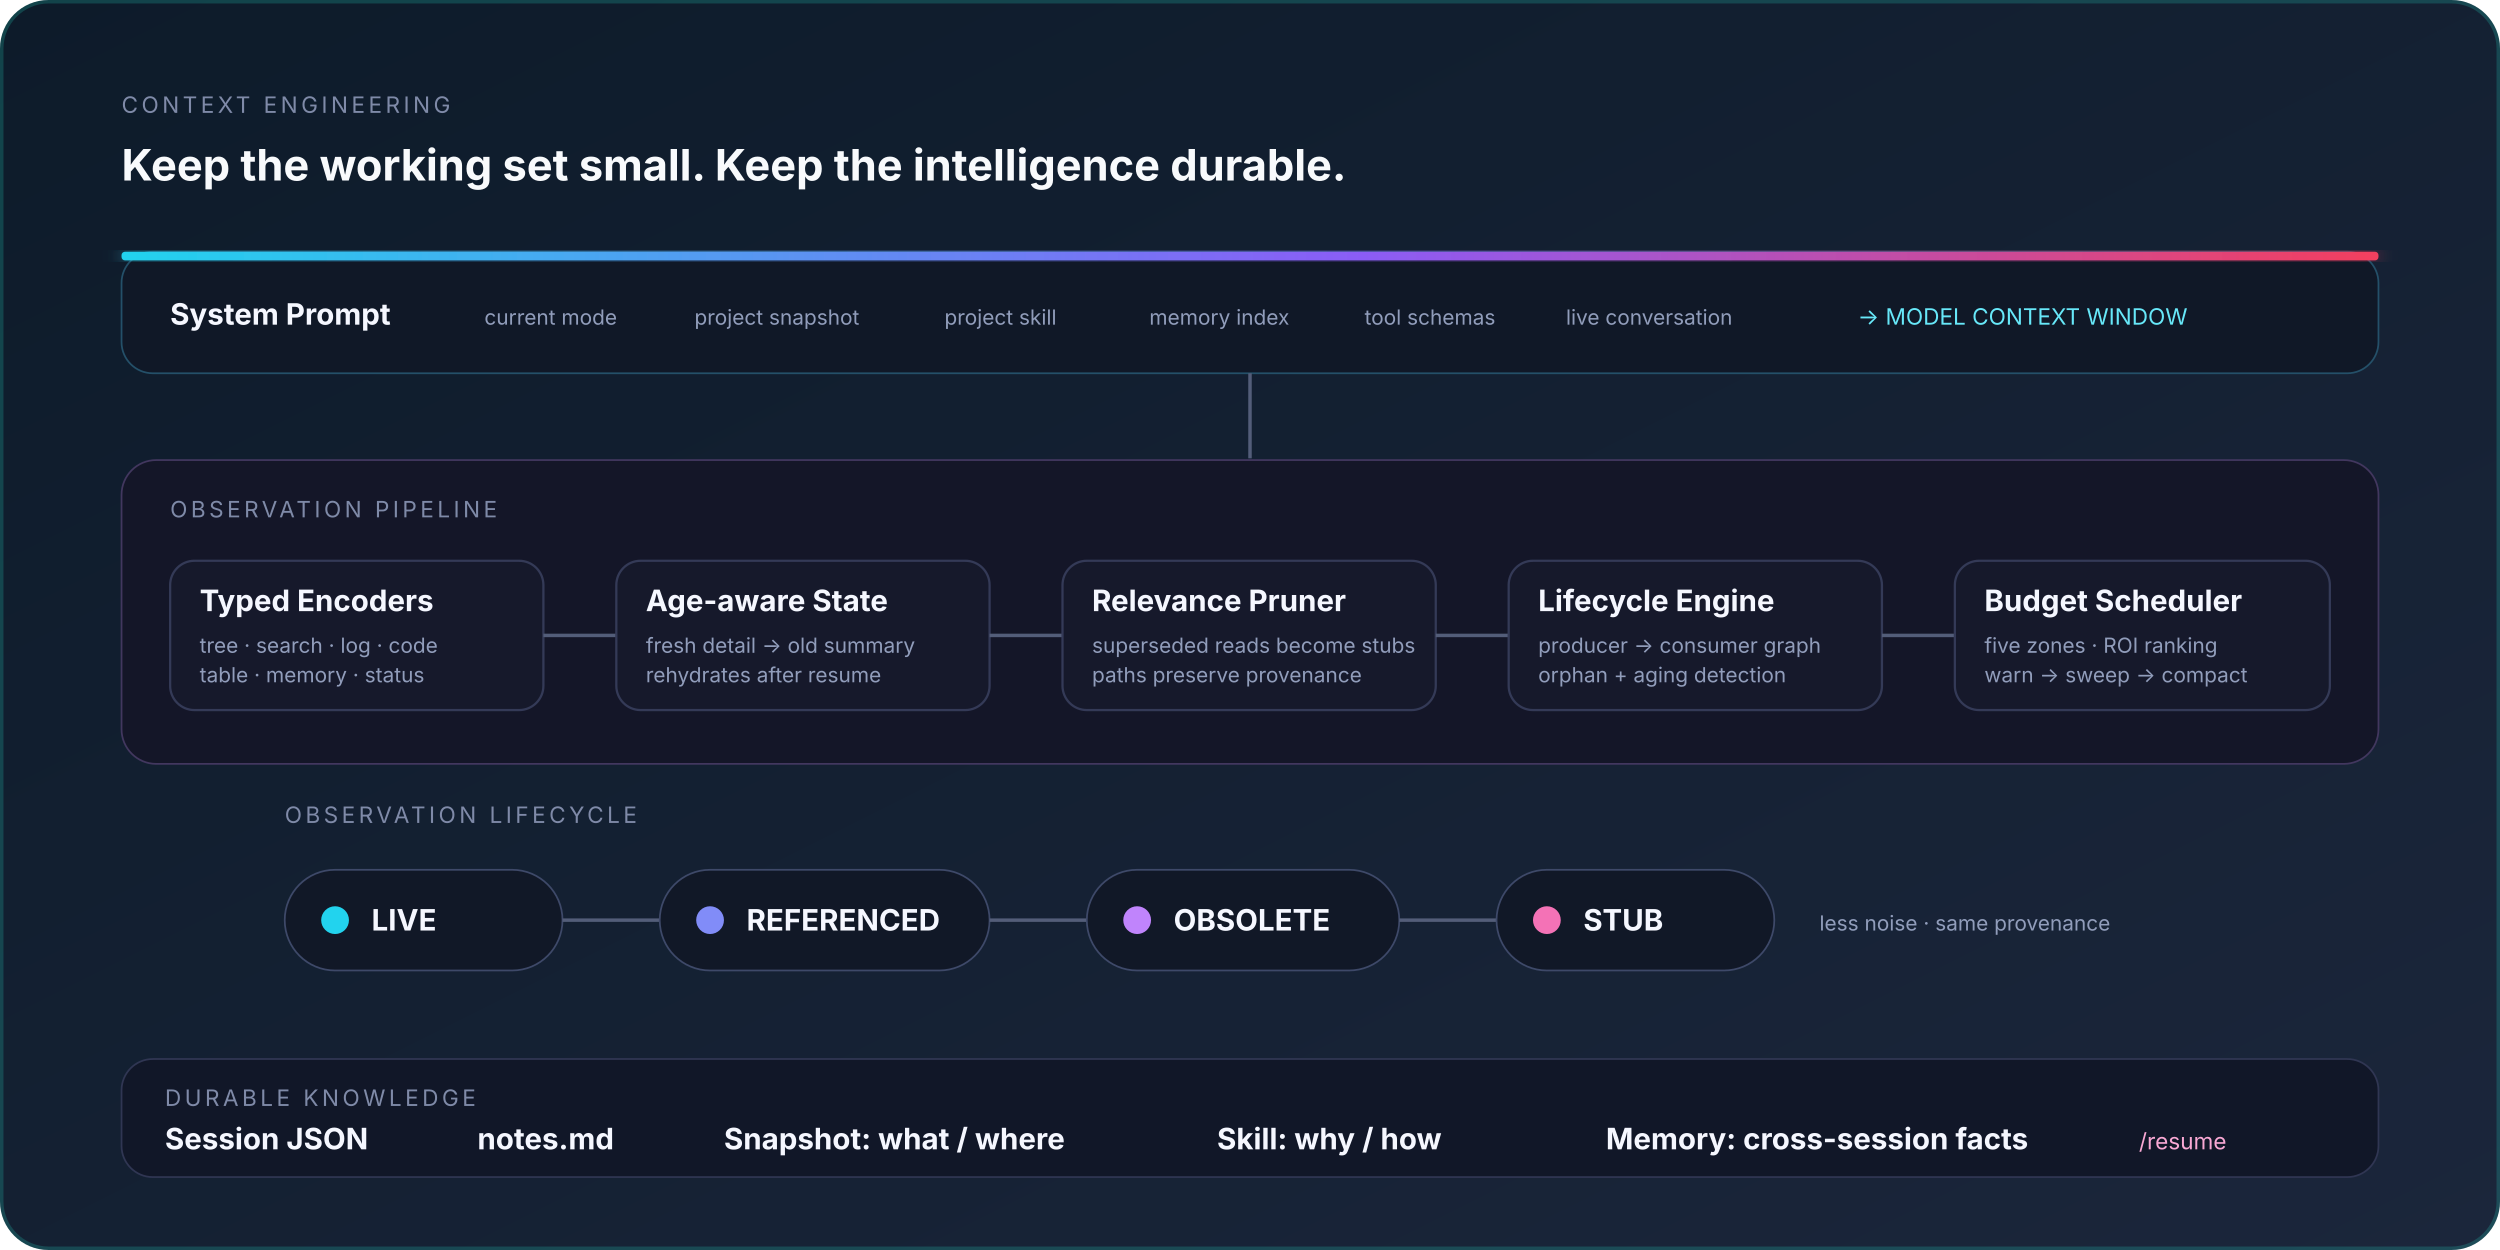
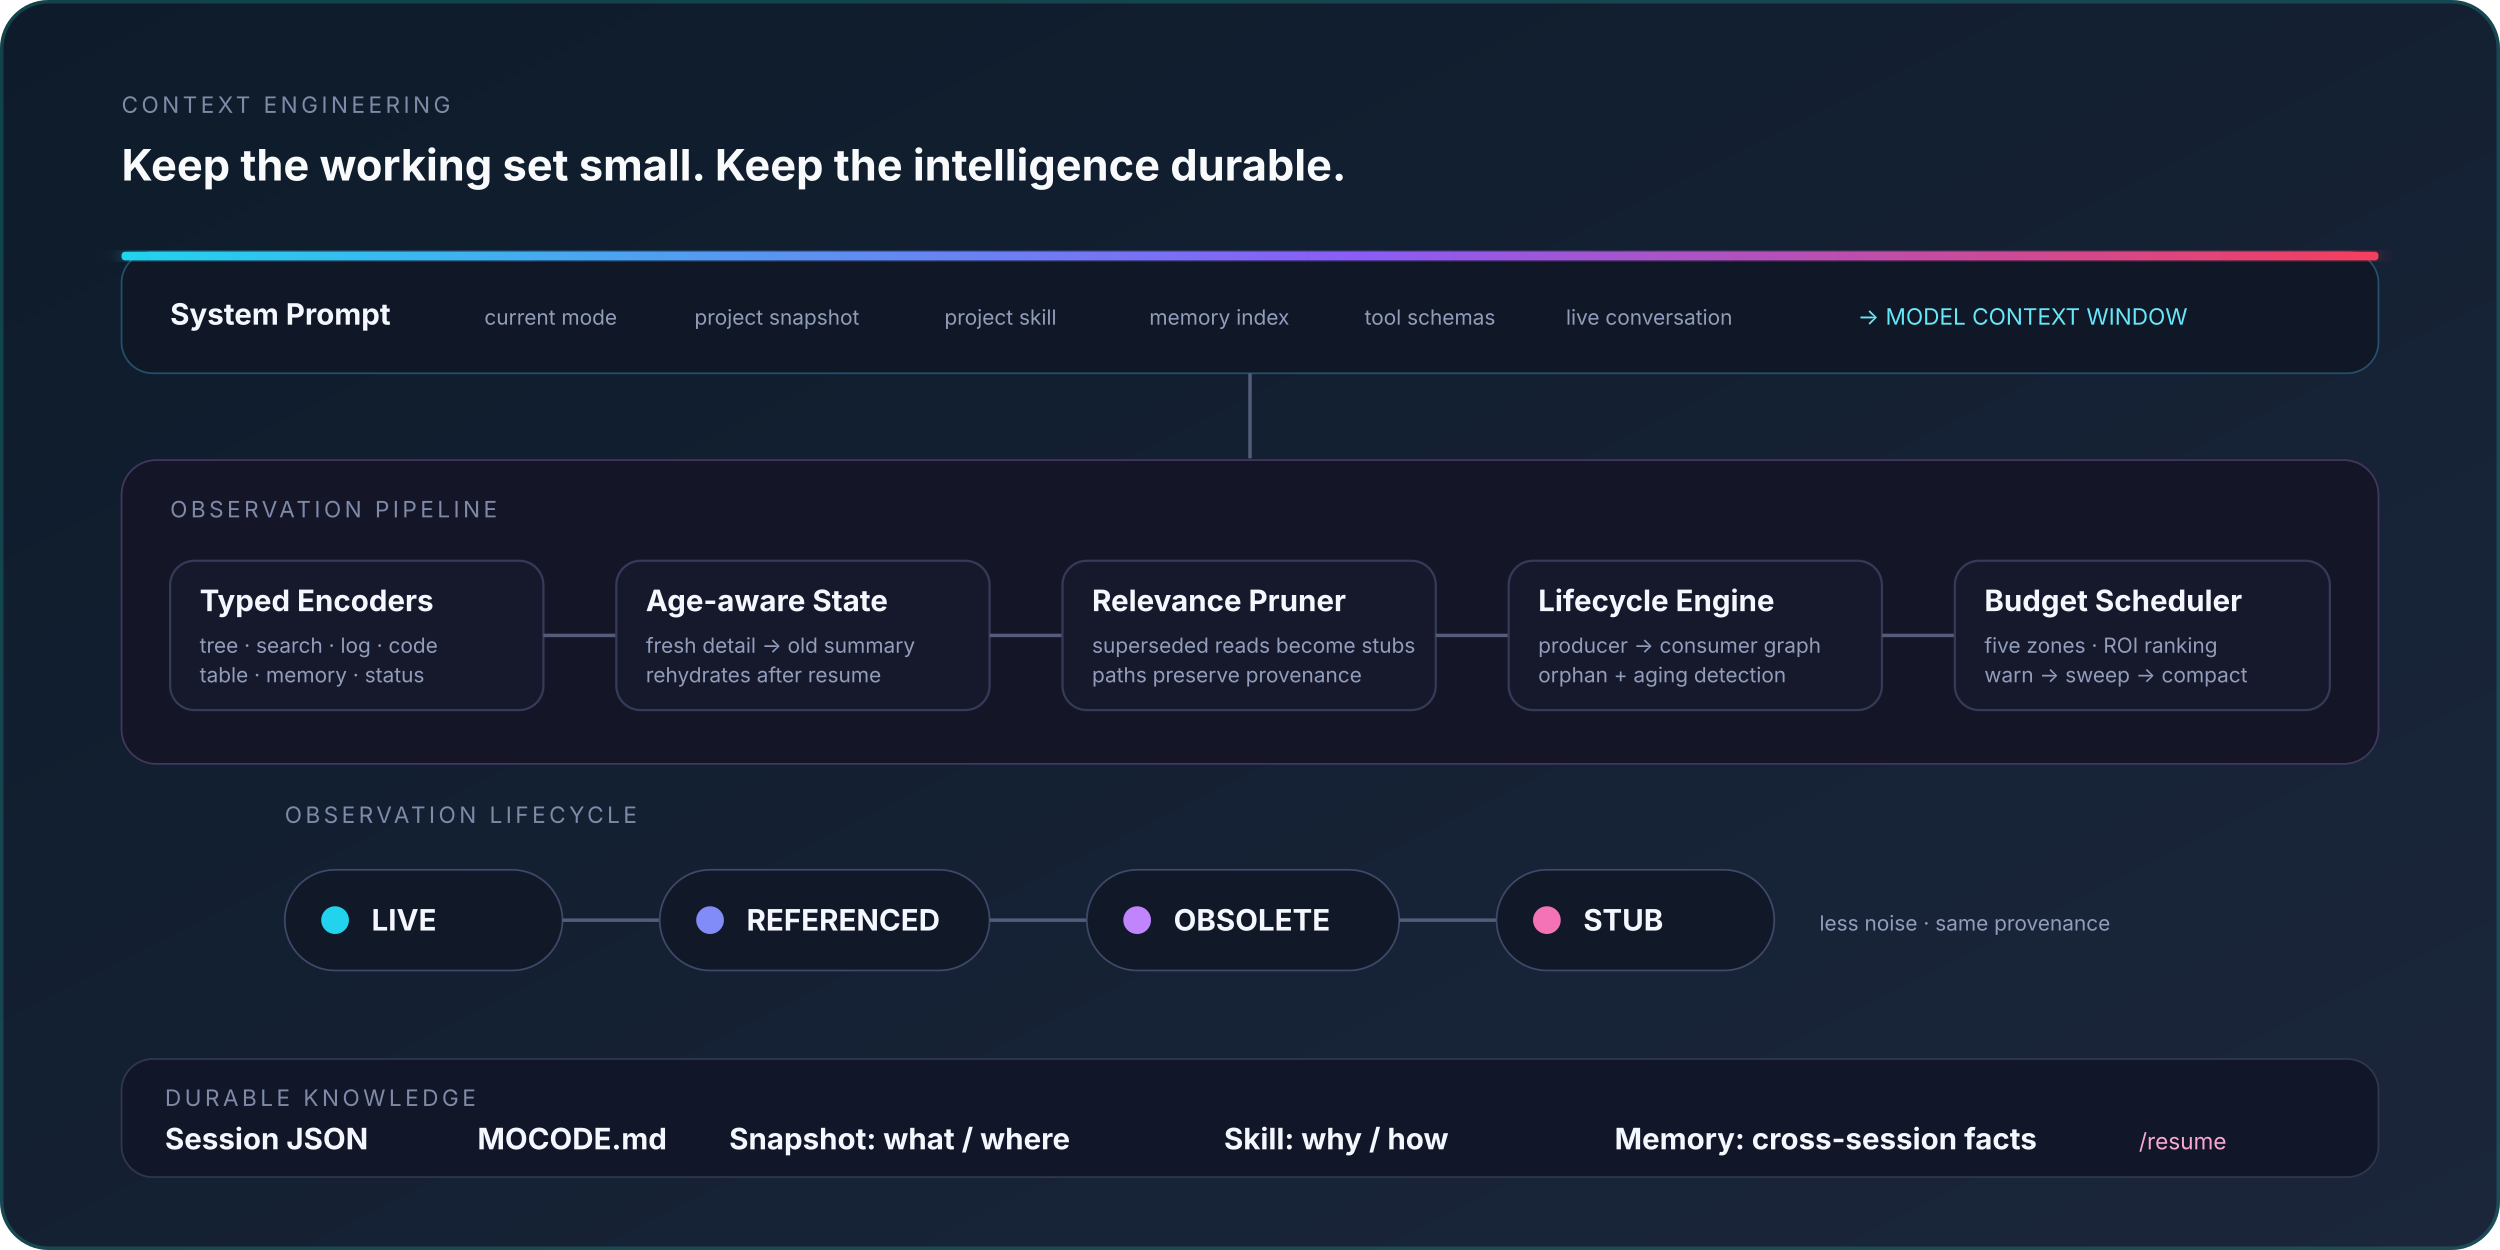
<svg xmlns="http://www.w3.org/2000/svg" width="1440" height="720" viewBox="0 0 1440 720" role="img" aria-labelledby="title desc">
  <defs>
    <linearGradient id="bg" x2="1" y2="1">
      <stop stop-color="#0d1b2a" />
      <stop offset="1" stop-color="#1b263b" />
    </linearGradient>
    <linearGradient id="bar" x2="1">
      <stop stop-color="#22d3ee" />
      <stop offset=".55" stop-color="#8b5cf6" />
      <stop offset="1" stop-color="#f43f5e" />
    </linearGradient>
    <filter id="glow">
      <feGaussianBlur stdDeviation="5" result="b" />
      <feMerge>
        <feMergeNode in="b" />
        <feMergeNode in="SourceGraphic" />
      </feMerge>
    </filter>
    <style>text{font-family:Inter,Segoe UI,Arial,sans-serif}.k{fill:#7f8aa8;font-size:13px;letter-spacing:2px}.h{fill:#f8fafc;font-size:25px;font-weight:700}.n{fill:#16192b;stroke:#343a57;stroke-width:1.3}.t{fill:#f5f7ff;font-size:17px;font-weight:650}.s{fill:#919dbb;font-size:12px}.w{fill:none;stroke:#535d79;stroke-width:2}.state{fill:#111827;stroke:#3e4969}</style>
  </defs>
  <rect width="1440" height="720" rx="28" fill="url(#bg)" />
  <rect x="1" y="1" width="1438" height="718" rx="27" fill="none" stroke="#2afadf" stroke-opacity="0.18" stroke-width="2" />
  <text x="70" y="65" class="k">CONTEXT ENGINEERING</text>
  <text x="70" y="104" class="h">Keep the working set small. Keep the intelligence durable.</text>
  <g transform="translate(70 145)">
    <rect width="1300" height="70" rx="18" fill="#101827" stroke="#245069" />
    <rect width="1300" height="5" rx="2" fill="url(#bar)" filter="url(#glow)" />
    <text x="28" y="42" class="t">System Prompt</text>
    <text x="209" y="42" class="s">current mode</text>
    <text x="330" y="42" class="s">project snapshot</text>
    <text x="474" y="42" class="s">project skill</text>
    <text x="592" y="42" class="s">memory index</text>
    <text x="716" y="42" class="s">tool schemas</text>
    <text x="832" y="42" class="s">live conversation</text>
    <text x="1000" y="42" fill="#67e8f9" font-size="13">→ MODEL CONTEXT WINDOW</text>
  </g>
  <path d="M720 215v49" class="w" />
  <g transform="translate(70 265)">
    <rect width="1300" height="175" rx="20" fill="#141628" stroke="#42375f" />
    <text x="28" y="33" class="k">OBSERVATION PIPELINE</text>
    <g transform="translate(28 58)">
      <rect class="n" width="215" height="86" rx="14" />
      <text x="17" y="29" class="t">Typed Encoders</text>
      <text x="17" y="53" class="s">tree · search · log · code</text>
      <text x="17" y="70" class="s">table · memory · status</text>
    </g>
    <path d="M243 101h42" class="w" />
    <g transform="translate(285 58)">
      <rect class="n" width="215" height="86" rx="14" />
      <text x="17" y="29" class="t">Age-aware State</text>
      <text x="17" y="53" class="s">fresh detail → old summary</text>
      <text x="17" y="70" class="s">rehydrates after resume</text>
    </g>
    <path d="M500 101h42" class="w" />
    <g transform="translate(542 58)">
      <rect class="n" width="215" height="86" rx="14" />
      <text x="17" y="29" class="t">Relevance Pruner</text>
      <text x="17" y="53" class="s">superseded reads become stubs</text>
      <text x="17" y="70" class="s">paths preserve provenance</text>
    </g>
    <path d="M757 101h42" class="w" />
    <g transform="translate(799 58)">
      <rect class="n" width="215" height="86" rx="14" />
      <text x="17" y="29" class="t">Lifecycle Engine</text>
      <text x="17" y="53" class="s">producer → consumer graph</text>
      <text x="17" y="70" class="s">orphan + aging detection</text>
    </g>
    <path d="M1014 101h42" class="w" />
    <g transform="translate(1056 58)">
      <rect class="n" width="216" height="86" rx="14" />
      <text x="17" y="29" class="t">Budget Scheduler</text>
      <text x="17" y="53" class="s">five zones · ROI ranking</text>
      <text x="17" y="70" class="s">warn → sweep → compact</text>
    </g>
  </g>
  <g transform="translate(164 474)">
    <text x="0" y="0" class="k">OBSERVATION LIFECYCLE</text>
    <g transform="translate(0 27)">
      <rect class="state" width="160" height="58" rx="29" />
      <circle cx="29" cy="29" r="8" fill="#22d3ee" />
      <text x="50" y="35" class="t">LIVE</text>
    </g>
    <path d="M160 56h56" class="w" />
    <g transform="translate(216 27)">
      <rect class="state" width="190" height="58" rx="29" />
      <circle cx="29" cy="29" r="8" fill="#818cf8" />
      <text x="50" y="35" class="t">REFERENCED</text>
    </g>
    <path d="M406 56h56" class="w" />
    <g transform="translate(462 27)">
      <rect class="state" width="180" height="58" rx="29" />
      <circle cx="29" cy="29" r="8" fill="#c084fc" />
      <text x="50" y="35" class="t">OBSOLETE</text>
    </g>
    <path d="M642 56h56" class="w" />
    <g transform="translate(698 27)">
      <rect class="state" width="160" height="58" rx="29" />
      <circle cx="29" cy="29" r="8" fill="#f472b6" />
      <text x="50" y="35" class="t">STUB</text>
    </g>
    <text x="884" y="62" class="s">less noise · same provenance</text>
  </g>
  <g transform="translate(70 610)">
    <rect width="1300" height="68" rx="18" fill="#111728" stroke="#303653" />
    <text x="25" y="27" class="k">DURABLE KNOWLEDGE</text>
    <text x="25" y="52" class="t">Session JSON</text>
-     <text x="205" y="52" class="t">notes.md</text>
-     <text x="347" y="52" class="t">Snapshot: what / where</text>
-     <text x="631" y="52" class="t">Skill: why / how</text>
-     <text x="855" y="52" class="t">Memory: cross-session facts</text>
+     <text x="205" y="52" class="t">MOCODE.md</text>
+     <text x="350" y="52" class="t">Snapshot: what / where</text>
+     <text x="635" y="52" class="t">Skill: why / how</text>
+     <text x="860" y="52" class="t">Memory: cross-session facts</text>
    <text x="1162" y="52" fill="#f9a8d4" font-size="13">/resume</text>
  </g>
</svg>
